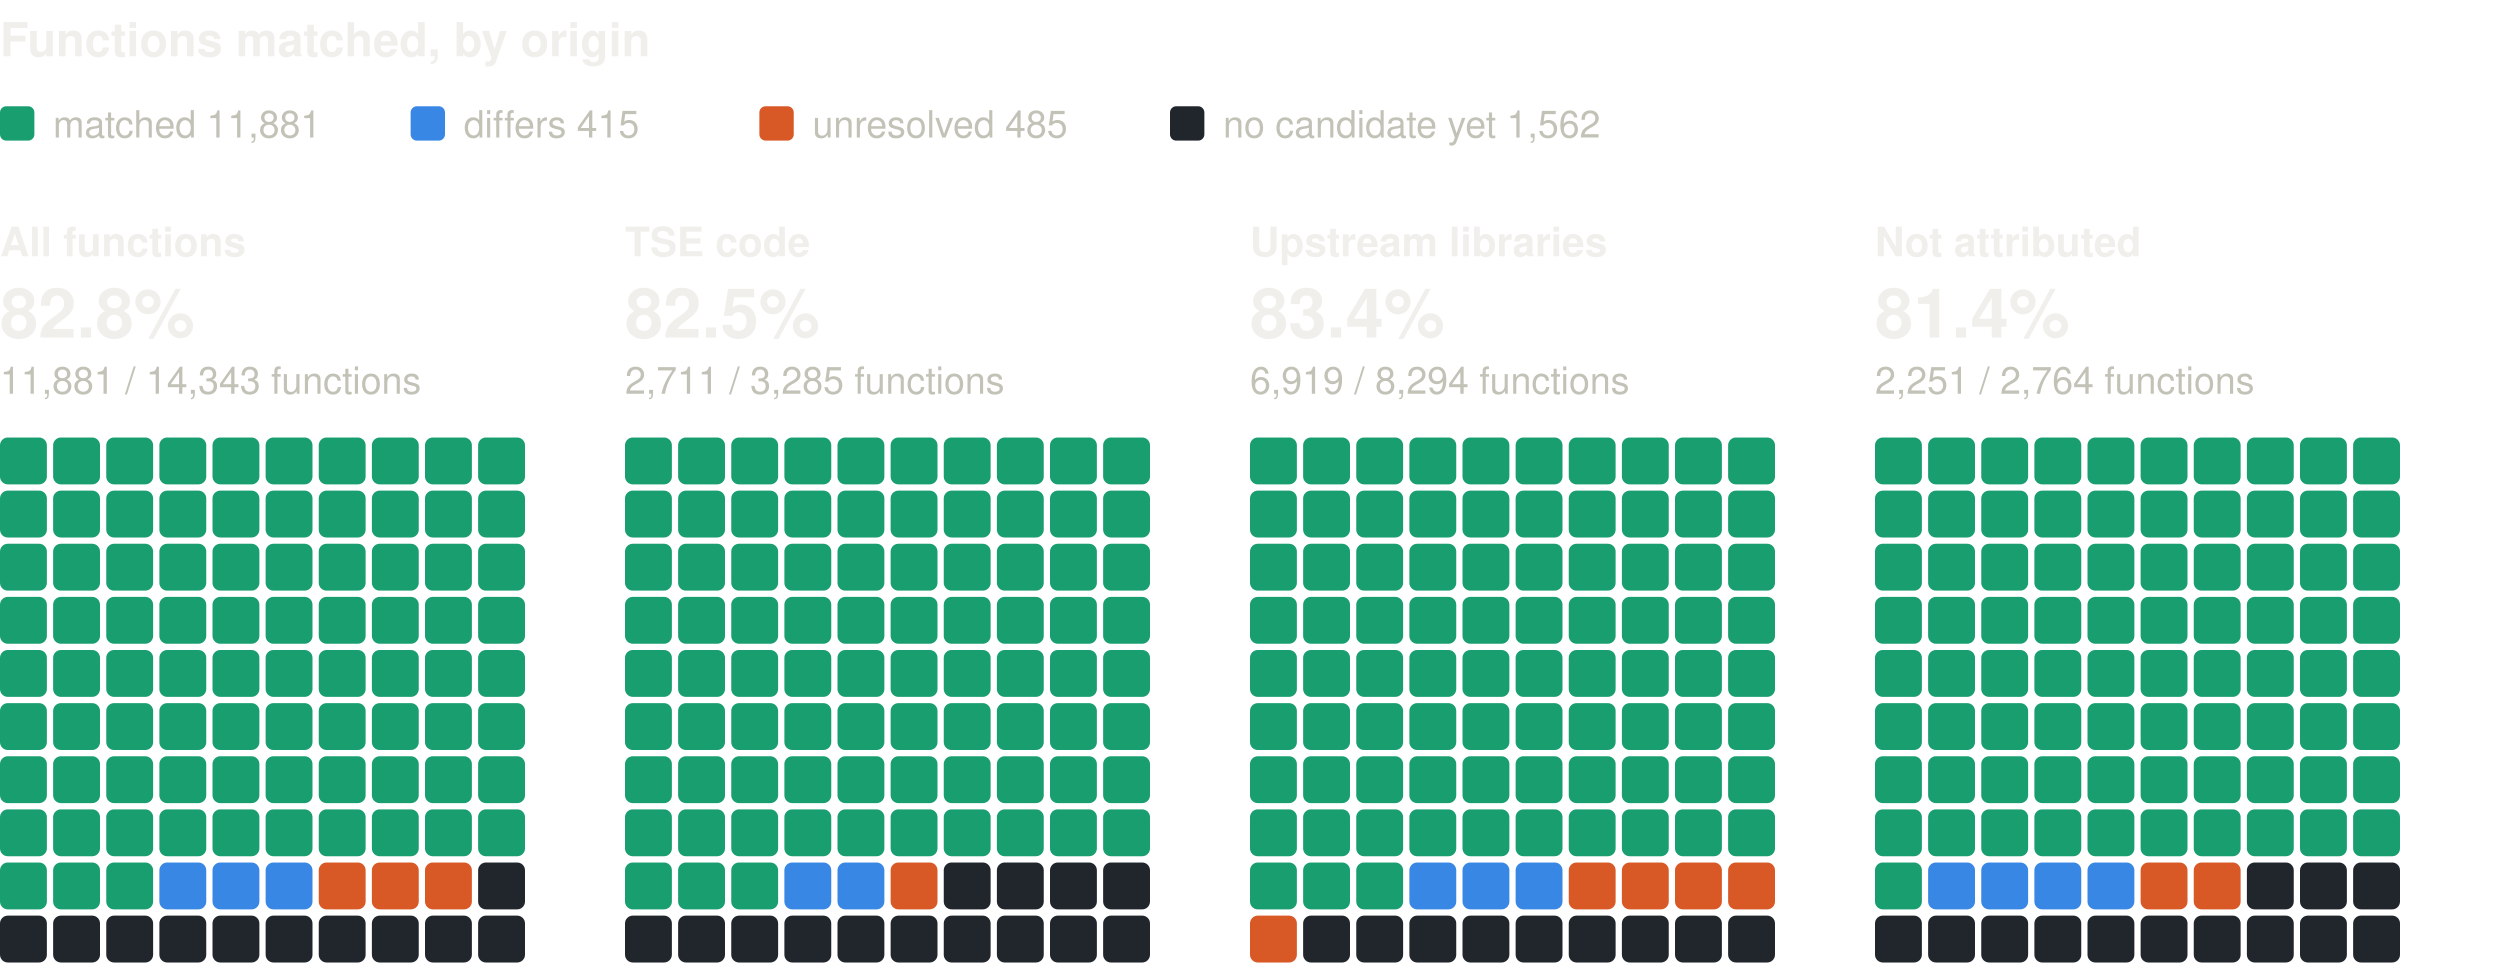
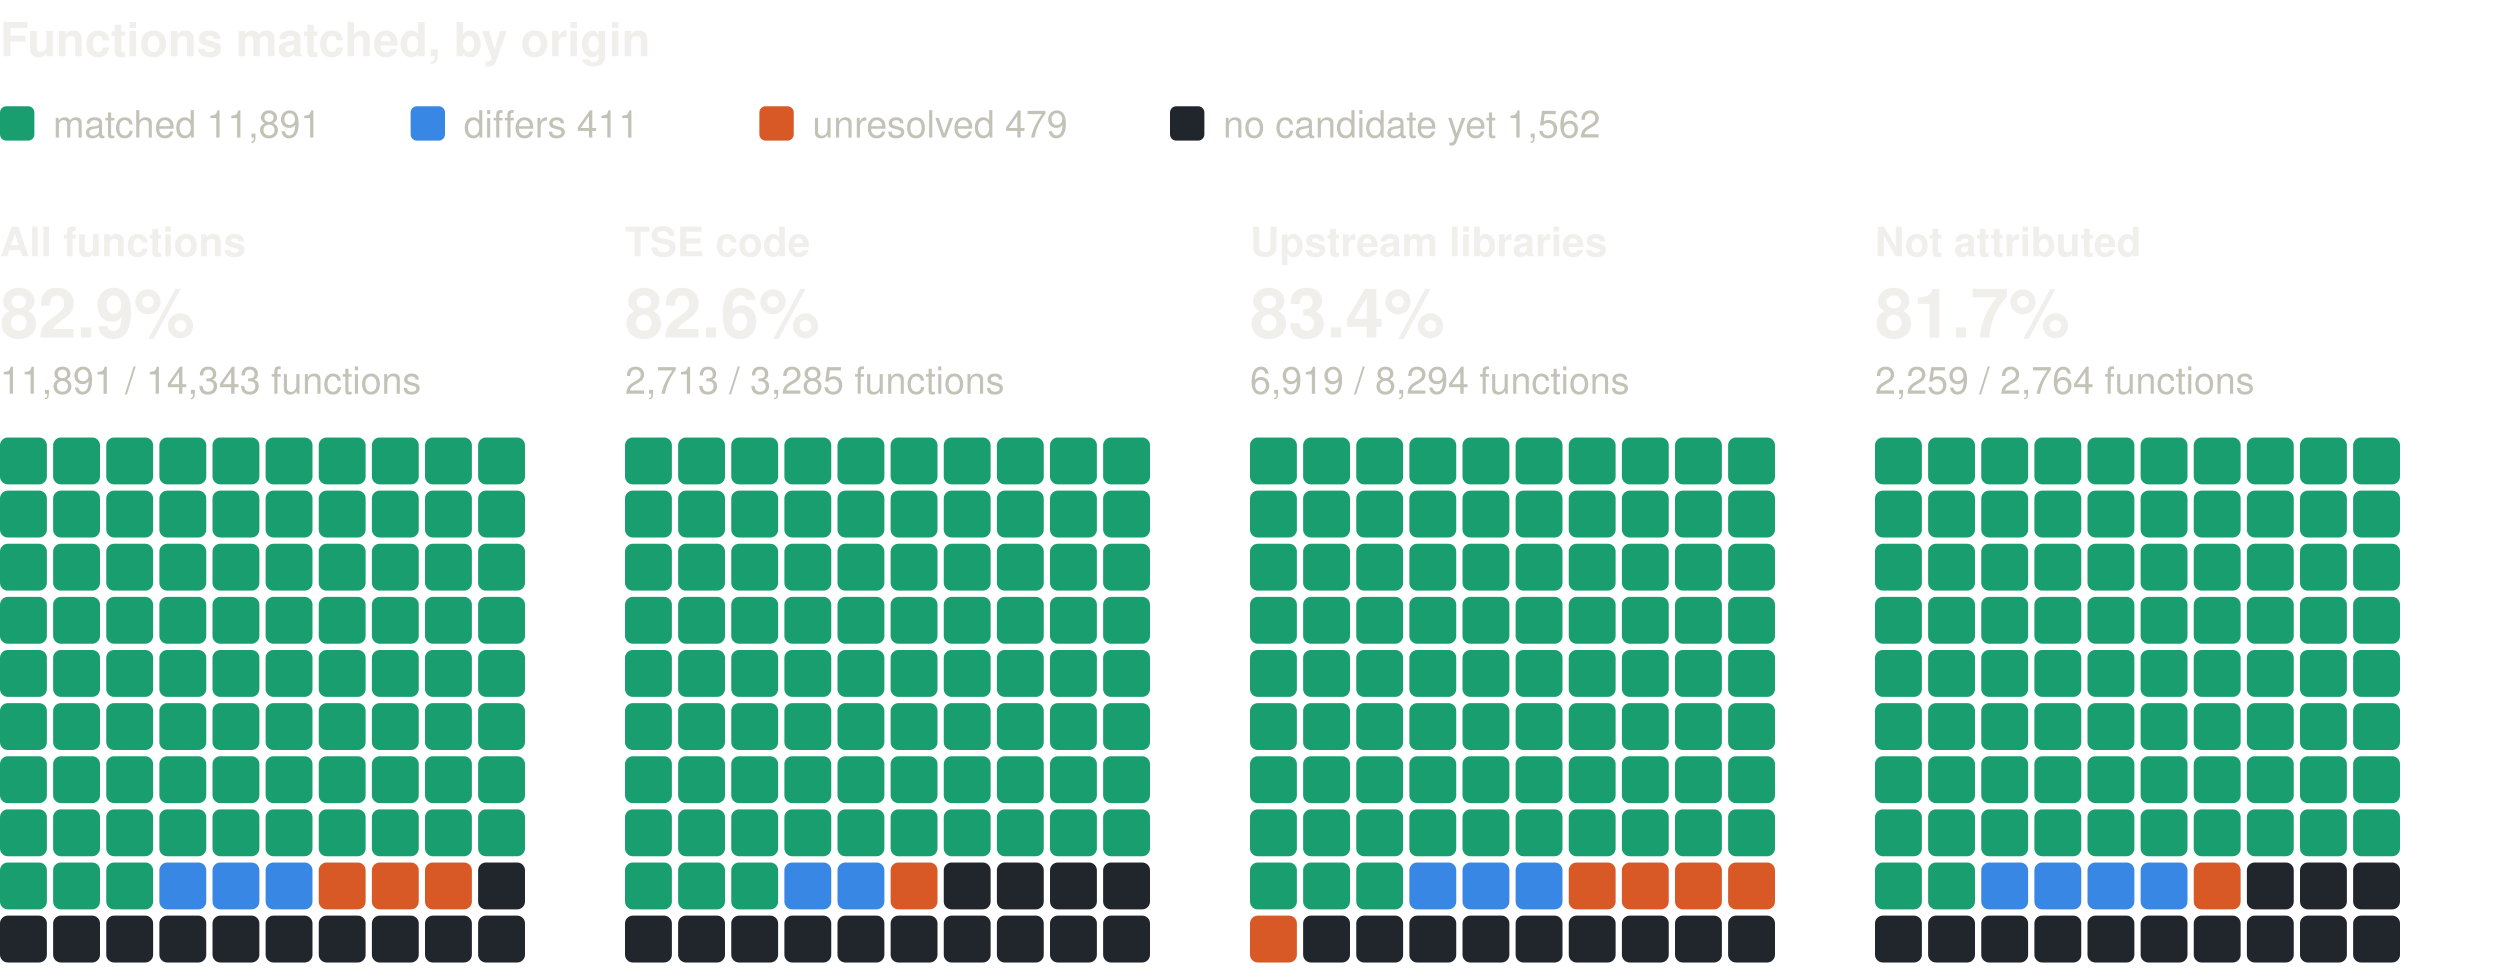
<svg xmlns="http://www.w3.org/2000/svg" width="800" height="310" viewBox="0 0 800 310" role="img" aria-label="Functions matched, by origin: one square per percent, coloured by verdict" font-family="system-ui, -apple-system, 'Segoe UI', Helvetica, Arial, sans-serif">
  <text x="0" y="18" font-size="15" fill="#f0efec" font-weight="600">Functions matched, by origin</text>
  <rect x="0" y="34" width="11" height="11" rx="2" fill="#199e70" />
-   <text x="17" y="44" font-size="12" fill="#c3c2b7">matched 11,881</text>
+   <text x="17" y="44" font-size="12" fill="#c3c2b7">matched 11,891</text>
  <rect x="131.4" y="34" width="11" height="11" rx="2" fill="#3987e5" />
-   <text x="148.4" y="44" font-size="12" fill="#c3c2b7">differs 415</text>
+   <text x="148.4" y="44" font-size="12" fill="#c3c2b7">differs 411</text>
  <rect x="243" y="34" width="11" height="11" rx="2" fill="#d95926" />
-   <text x="260" y="44" font-size="12" fill="#c3c2b7">unresolved 485</text>
+   <text x="260" y="44" font-size="12" fill="#c3c2b7">unresolved 479</text>
  <rect x="374.4" y="34" width="11" height="11" rx="2" fill="#21262d" />
  <text x="391.4" y="44" font-size="12" fill="#c3c2b7">no candidate yet 1,562</text>
  <text x="0" y="82" font-size="13" fill="#f0efec" font-weight="600">All functions</text>
-   <text x="0" y="108" font-size="22" fill="#f0efec" font-weight="600">82.8%</text>
-   <text x="0" y="126" font-size="12" fill="#c3c2b7">11,881 / 14,343 functions</text>
+   <text x="0" y="108" font-size="22" fill="#f0efec" font-weight="600">82.9%</text>
+   <text x="0" y="126" font-size="12" fill="#c3c2b7">11,891 / 14,343 functions</text>
  <rect x="0" y="140" width="15" height="15" rx="2.5" fill="#199e70" />
  <rect x="17" y="140" width="15" height="15" rx="2.5" fill="#199e70" />
  <rect x="34" y="140" width="15" height="15" rx="2.5" fill="#199e70" />
  <rect x="51" y="140" width="15" height="15" rx="2.5" fill="#199e70" />
  <rect x="68" y="140" width="15" height="15" rx="2.5" fill="#199e70" />
  <rect x="85" y="140" width="15" height="15" rx="2.5" fill="#199e70" />
  <rect x="102" y="140" width="15" height="15" rx="2.5" fill="#199e70" />
  <rect x="119" y="140" width="15" height="15" rx="2.5" fill="#199e70" />
  <rect x="136" y="140" width="15" height="15" rx="2.5" fill="#199e70" />
  <rect x="153" y="140" width="15" height="15" rx="2.5" fill="#199e70" />
  <rect x="0" y="157" width="15" height="15" rx="2.5" fill="#199e70" />
  <rect x="17" y="157" width="15" height="15" rx="2.5" fill="#199e70" />
  <rect x="34" y="157" width="15" height="15" rx="2.5" fill="#199e70" />
  <rect x="51" y="157" width="15" height="15" rx="2.5" fill="#199e70" />
  <rect x="68" y="157" width="15" height="15" rx="2.5" fill="#199e70" />
  <rect x="85" y="157" width="15" height="15" rx="2.5" fill="#199e70" />
  <rect x="102" y="157" width="15" height="15" rx="2.5" fill="#199e70" />
  <rect x="119" y="157" width="15" height="15" rx="2.5" fill="#199e70" />
  <rect x="136" y="157" width="15" height="15" rx="2.5" fill="#199e70" />
  <rect x="153" y="157" width="15" height="15" rx="2.5" fill="#199e70" />
  <rect x="0" y="174" width="15" height="15" rx="2.5" fill="#199e70" />
  <rect x="17" y="174" width="15" height="15" rx="2.5" fill="#199e70" />
  <rect x="34" y="174" width="15" height="15" rx="2.5" fill="#199e70" />
  <rect x="51" y="174" width="15" height="15" rx="2.5" fill="#199e70" />
  <rect x="68" y="174" width="15" height="15" rx="2.5" fill="#199e70" />
  <rect x="85" y="174" width="15" height="15" rx="2.5" fill="#199e70" />
  <rect x="102" y="174" width="15" height="15" rx="2.5" fill="#199e70" />
  <rect x="119" y="174" width="15" height="15" rx="2.5" fill="#199e70" />
  <rect x="136" y="174" width="15" height="15" rx="2.5" fill="#199e70" />
  <rect x="153" y="174" width="15" height="15" rx="2.5" fill="#199e70" />
  <rect x="0" y="191" width="15" height="15" rx="2.5" fill="#199e70" />
  <rect x="17" y="191" width="15" height="15" rx="2.5" fill="#199e70" />
  <rect x="34" y="191" width="15" height="15" rx="2.5" fill="#199e70" />
  <rect x="51" y="191" width="15" height="15" rx="2.5" fill="#199e70" />
  <rect x="68" y="191" width="15" height="15" rx="2.5" fill="#199e70" />
  <rect x="85" y="191" width="15" height="15" rx="2.5" fill="#199e70" />
  <rect x="102" y="191" width="15" height="15" rx="2.5" fill="#199e70" />
  <rect x="119" y="191" width="15" height="15" rx="2.5" fill="#199e70" />
  <rect x="136" y="191" width="15" height="15" rx="2.5" fill="#199e70" />
  <rect x="153" y="191" width="15" height="15" rx="2.5" fill="#199e70" />
  <rect x="0" y="208" width="15" height="15" rx="2.5" fill="#199e70" />
  <rect x="17" y="208" width="15" height="15" rx="2.5" fill="#199e70" />
  <rect x="34" y="208" width="15" height="15" rx="2.5" fill="#199e70" />
  <rect x="51" y="208" width="15" height="15" rx="2.5" fill="#199e70" />
  <rect x="68" y="208" width="15" height="15" rx="2.5" fill="#199e70" />
  <rect x="85" y="208" width="15" height="15" rx="2.5" fill="#199e70" />
  <rect x="102" y="208" width="15" height="15" rx="2.5" fill="#199e70" />
  <rect x="119" y="208" width="15" height="15" rx="2.5" fill="#199e70" />
  <rect x="136" y="208" width="15" height="15" rx="2.5" fill="#199e70" />
  <rect x="153" y="208" width="15" height="15" rx="2.5" fill="#199e70" />
  <rect x="0" y="225" width="15" height="15" rx="2.5" fill="#199e70" />
  <rect x="17" y="225" width="15" height="15" rx="2.5" fill="#199e70" />
  <rect x="34" y="225" width="15" height="15" rx="2.5" fill="#199e70" />
  <rect x="51" y="225" width="15" height="15" rx="2.5" fill="#199e70" />
  <rect x="68" y="225" width="15" height="15" rx="2.5" fill="#199e70" />
  <rect x="85" y="225" width="15" height="15" rx="2.5" fill="#199e70" />
  <rect x="102" y="225" width="15" height="15" rx="2.5" fill="#199e70" />
  <rect x="119" y="225" width="15" height="15" rx="2.5" fill="#199e70" />
  <rect x="136" y="225" width="15" height="15" rx="2.5" fill="#199e70" />
  <rect x="153" y="225" width="15" height="15" rx="2.5" fill="#199e70" />
  <rect x="0" y="242" width="15" height="15" rx="2.5" fill="#199e70" />
  <rect x="17" y="242" width="15" height="15" rx="2.5" fill="#199e70" />
  <rect x="34" y="242" width="15" height="15" rx="2.5" fill="#199e70" />
  <rect x="51" y="242" width="15" height="15" rx="2.5" fill="#199e70" />
  <rect x="68" y="242" width="15" height="15" rx="2.5" fill="#199e70" />
  <rect x="85" y="242" width="15" height="15" rx="2.5" fill="#199e70" />
  <rect x="102" y="242" width="15" height="15" rx="2.5" fill="#199e70" />
  <rect x="119" y="242" width="15" height="15" rx="2.5" fill="#199e70" />
  <rect x="136" y="242" width="15" height="15" rx="2.5" fill="#199e70" />
  <rect x="153" y="242" width="15" height="15" rx="2.5" fill="#199e70" />
  <rect x="0" y="259" width="15" height="15" rx="2.5" fill="#199e70" />
  <rect x="17" y="259" width="15" height="15" rx="2.5" fill="#199e70" />
  <rect x="34" y="259" width="15" height="15" rx="2.5" fill="#199e70" />
  <rect x="51" y="259" width="15" height="15" rx="2.5" fill="#199e70" />
  <rect x="68" y="259" width="15" height="15" rx="2.5" fill="#199e70" />
  <rect x="85" y="259" width="15" height="15" rx="2.5" fill="#199e70" />
  <rect x="102" y="259" width="15" height="15" rx="2.5" fill="#199e70" />
  <rect x="119" y="259" width="15" height="15" rx="2.5" fill="#199e70" />
  <rect x="136" y="259" width="15" height="15" rx="2.5" fill="#199e70" />
  <rect x="153" y="259" width="15" height="15" rx="2.5" fill="#199e70" />
  <rect x="0" y="276" width="15" height="15" rx="2.5" fill="#199e70" />
  <rect x="17" y="276" width="15" height="15" rx="2.5" fill="#199e70" />
  <rect x="34" y="276" width="15" height="15" rx="2.5" fill="#199e70" />
  <rect x="51" y="276" width="15" height="15" rx="2.5" fill="#3987e5" />
  <rect x="68" y="276" width="15" height="15" rx="2.5" fill="#3987e5" />
  <rect x="85" y="276" width="15" height="15" rx="2.5" fill="#3987e5" />
  <rect x="102" y="276" width="15" height="15" rx="2.5" fill="#d95926" />
  <rect x="119" y="276" width="15" height="15" rx="2.5" fill="#d95926" />
  <rect x="136" y="276" width="15" height="15" rx="2.5" fill="#d95926" />
  <rect x="153" y="276" width="15" height="15" rx="2.5" fill="#21262d" />
  <rect x="0" y="293" width="15" height="15" rx="2.5" fill="#21262d" />
  <rect x="17" y="293" width="15" height="15" rx="2.5" fill="#21262d" />
  <rect x="34" y="293" width="15" height="15" rx="2.5" fill="#21262d" />
  <rect x="51" y="293" width="15" height="15" rx="2.5" fill="#21262d" />
  <rect x="68" y="293" width="15" height="15" rx="2.5" fill="#21262d" />
  <rect x="85" y="293" width="15" height="15" rx="2.5" fill="#21262d" />
  <rect x="102" y="293" width="15" height="15" rx="2.5" fill="#21262d" />
  <rect x="119" y="293" width="15" height="15" rx="2.5" fill="#21262d" />
  <rect x="136" y="293" width="15" height="15" rx="2.5" fill="#21262d" />
  <rect x="153" y="293" width="15" height="15" rx="2.5" fill="#21262d" />
  <text x="200" y="82" font-size="13" fill="#f0efec" font-weight="600">TSE code</text>
-   <text x="200" y="108" font-size="22" fill="#f0efec" font-weight="600">82.5%</text>
-   <text x="200" y="126" font-size="12" fill="#c3c2b7">2,711 / 3,285 functions</text>
+   <text x="200" y="108" font-size="22" fill="#f0efec" font-weight="600">82.6%</text>
+   <text x="200" y="126" font-size="12" fill="#c3c2b7">2,713 / 3,285 functions</text>
  <rect x="200" y="140" width="15" height="15" rx="2.5" fill="#199e70" />
  <rect x="217" y="140" width="15" height="15" rx="2.5" fill="#199e70" />
  <rect x="234" y="140" width="15" height="15" rx="2.5" fill="#199e70" />
  <rect x="251" y="140" width="15" height="15" rx="2.5" fill="#199e70" />
  <rect x="268" y="140" width="15" height="15" rx="2.5" fill="#199e70" />
  <rect x="285" y="140" width="15" height="15" rx="2.5" fill="#199e70" />
  <rect x="302" y="140" width="15" height="15" rx="2.5" fill="#199e70" />
  <rect x="319" y="140" width="15" height="15" rx="2.5" fill="#199e70" />
  <rect x="336" y="140" width="15" height="15" rx="2.5" fill="#199e70" />
  <rect x="353" y="140" width="15" height="15" rx="2.5" fill="#199e70" />
  <rect x="200" y="157" width="15" height="15" rx="2.5" fill="#199e70" />
  <rect x="217" y="157" width="15" height="15" rx="2.5" fill="#199e70" />
  <rect x="234" y="157" width="15" height="15" rx="2.5" fill="#199e70" />
  <rect x="251" y="157" width="15" height="15" rx="2.5" fill="#199e70" />
  <rect x="268" y="157" width="15" height="15" rx="2.5" fill="#199e70" />
  <rect x="285" y="157" width="15" height="15" rx="2.5" fill="#199e70" />
  <rect x="302" y="157" width="15" height="15" rx="2.5" fill="#199e70" />
  <rect x="319" y="157" width="15" height="15" rx="2.5" fill="#199e70" />
  <rect x="336" y="157" width="15" height="15" rx="2.5" fill="#199e70" />
  <rect x="353" y="157" width="15" height="15" rx="2.5" fill="#199e70" />
  <rect x="200" y="174" width="15" height="15" rx="2.5" fill="#199e70" />
  <rect x="217" y="174" width="15" height="15" rx="2.5" fill="#199e70" />
  <rect x="234" y="174" width="15" height="15" rx="2.5" fill="#199e70" />
  <rect x="251" y="174" width="15" height="15" rx="2.5" fill="#199e70" />
  <rect x="268" y="174" width="15" height="15" rx="2.5" fill="#199e70" />
  <rect x="285" y="174" width="15" height="15" rx="2.5" fill="#199e70" />
  <rect x="302" y="174" width="15" height="15" rx="2.5" fill="#199e70" />
  <rect x="319" y="174" width="15" height="15" rx="2.5" fill="#199e70" />
  <rect x="336" y="174" width="15" height="15" rx="2.5" fill="#199e70" />
  <rect x="353" y="174" width="15" height="15" rx="2.5" fill="#199e70" />
  <rect x="200" y="191" width="15" height="15" rx="2.5" fill="#199e70" />
  <rect x="217" y="191" width="15" height="15" rx="2.5" fill="#199e70" />
  <rect x="234" y="191" width="15" height="15" rx="2.5" fill="#199e70" />
  <rect x="251" y="191" width="15" height="15" rx="2.5" fill="#199e70" />
  <rect x="268" y="191" width="15" height="15" rx="2.5" fill="#199e70" />
  <rect x="285" y="191" width="15" height="15" rx="2.5" fill="#199e70" />
  <rect x="302" y="191" width="15" height="15" rx="2.5" fill="#199e70" />
  <rect x="319" y="191" width="15" height="15" rx="2.5" fill="#199e70" />
  <rect x="336" y="191" width="15" height="15" rx="2.5" fill="#199e70" />
  <rect x="353" y="191" width="15" height="15" rx="2.5" fill="#199e70" />
  <rect x="200" y="208" width="15" height="15" rx="2.5" fill="#199e70" />
  <rect x="217" y="208" width="15" height="15" rx="2.5" fill="#199e70" />
  <rect x="234" y="208" width="15" height="15" rx="2.5" fill="#199e70" />
  <rect x="251" y="208" width="15" height="15" rx="2.5" fill="#199e70" />
  <rect x="268" y="208" width="15" height="15" rx="2.5" fill="#199e70" />
  <rect x="285" y="208" width="15" height="15" rx="2.5" fill="#199e70" />
  <rect x="302" y="208" width="15" height="15" rx="2.5" fill="#199e70" />
  <rect x="319" y="208" width="15" height="15" rx="2.5" fill="#199e70" />
  <rect x="336" y="208" width="15" height="15" rx="2.5" fill="#199e70" />
  <rect x="353" y="208" width="15" height="15" rx="2.5" fill="#199e70" />
  <rect x="200" y="225" width="15" height="15" rx="2.5" fill="#199e70" />
  <rect x="217" y="225" width="15" height="15" rx="2.5" fill="#199e70" />
  <rect x="234" y="225" width="15" height="15" rx="2.5" fill="#199e70" />
  <rect x="251" y="225" width="15" height="15" rx="2.5" fill="#199e70" />
  <rect x="268" y="225" width="15" height="15" rx="2.5" fill="#199e70" />
  <rect x="285" y="225" width="15" height="15" rx="2.5" fill="#199e70" />
  <rect x="302" y="225" width="15" height="15" rx="2.5" fill="#199e70" />
  <rect x="319" y="225" width="15" height="15" rx="2.5" fill="#199e70" />
  <rect x="336" y="225" width="15" height="15" rx="2.5" fill="#199e70" />
  <rect x="353" y="225" width="15" height="15" rx="2.5" fill="#199e70" />
  <rect x="200" y="242" width="15" height="15" rx="2.5" fill="#199e70" />
  <rect x="217" y="242" width="15" height="15" rx="2.5" fill="#199e70" />
  <rect x="234" y="242" width="15" height="15" rx="2.5" fill="#199e70" />
  <rect x="251" y="242" width="15" height="15" rx="2.5" fill="#199e70" />
  <rect x="268" y="242" width="15" height="15" rx="2.5" fill="#199e70" />
  <rect x="285" y="242" width="15" height="15" rx="2.5" fill="#199e70" />
  <rect x="302" y="242" width="15" height="15" rx="2.5" fill="#199e70" />
  <rect x="319" y="242" width="15" height="15" rx="2.5" fill="#199e70" />
  <rect x="336" y="242" width="15" height="15" rx="2.5" fill="#199e70" />
  <rect x="353" y="242" width="15" height="15" rx="2.5" fill="#199e70" />
  <rect x="200" y="259" width="15" height="15" rx="2.5" fill="#199e70" />
  <rect x="217" y="259" width="15" height="15" rx="2.5" fill="#199e70" />
  <rect x="234" y="259" width="15" height="15" rx="2.5" fill="#199e70" />
  <rect x="251" y="259" width="15" height="15" rx="2.5" fill="#199e70" />
  <rect x="268" y="259" width="15" height="15" rx="2.5" fill="#199e70" />
  <rect x="285" y="259" width="15" height="15" rx="2.5" fill="#199e70" />
  <rect x="302" y="259" width="15" height="15" rx="2.5" fill="#199e70" />
  <rect x="319" y="259" width="15" height="15" rx="2.5" fill="#199e70" />
  <rect x="336" y="259" width="15" height="15" rx="2.5" fill="#199e70" />
  <rect x="353" y="259" width="15" height="15" rx="2.5" fill="#199e70" />
  <rect x="200" y="276" width="15" height="15" rx="2.5" fill="#199e70" />
  <rect x="217" y="276" width="15" height="15" rx="2.5" fill="#199e70" />
  <rect x="234" y="276" width="15" height="15" rx="2.5" fill="#199e70" />
  <rect x="251" y="276" width="15" height="15" rx="2.5" fill="#3987e5" />
  <rect x="268" y="276" width="15" height="15" rx="2.5" fill="#3987e5" />
  <rect x="285" y="276" width="15" height="15" rx="2.5" fill="#d95926" />
  <rect x="302" y="276" width="15" height="15" rx="2.5" fill="#21262d" />
  <rect x="319" y="276" width="15" height="15" rx="2.5" fill="#21262d" />
  <rect x="336" y="276" width="15" height="15" rx="2.5" fill="#21262d" />
  <rect x="353" y="276" width="15" height="15" rx="2.5" fill="#21262d" />
  <rect x="200" y="293" width="15" height="15" rx="2.5" fill="#21262d" />
  <rect x="217" y="293" width="15" height="15" rx="2.5" fill="#21262d" />
  <rect x="234" y="293" width="15" height="15" rx="2.5" fill="#21262d" />
  <rect x="251" y="293" width="15" height="15" rx="2.5" fill="#21262d" />
  <rect x="268" y="293" width="15" height="15" rx="2.5" fill="#21262d" />
  <rect x="285" y="293" width="15" height="15" rx="2.5" fill="#21262d" />
  <rect x="302" y="293" width="15" height="15" rx="2.5" fill="#21262d" />
  <rect x="319" y="293" width="15" height="15" rx="2.5" fill="#21262d" />
  <rect x="336" y="293" width="15" height="15" rx="2.5" fill="#21262d" />
  <rect x="353" y="293" width="15" height="15" rx="2.5" fill="#21262d" />
  <text x="400" y="82" font-size="13" fill="#f0efec" font-weight="600">Upstream libraries</text>
  <text x="400" y="108" font-size="22" fill="#f0efec" font-weight="600">83.4%</text>
  <text x="400" y="126" font-size="12" fill="#c3c2b7">6,919 / 8,294 functions</text>
  <rect x="400" y="140" width="15" height="15" rx="2.5" fill="#199e70" />
  <rect x="417" y="140" width="15" height="15" rx="2.5" fill="#199e70" />
  <rect x="434" y="140" width="15" height="15" rx="2.5" fill="#199e70" />
  <rect x="451" y="140" width="15" height="15" rx="2.5" fill="#199e70" />
  <rect x="468" y="140" width="15" height="15" rx="2.5" fill="#199e70" />
  <rect x="485" y="140" width="15" height="15" rx="2.5" fill="#199e70" />
  <rect x="502" y="140" width="15" height="15" rx="2.5" fill="#199e70" />
  <rect x="519" y="140" width="15" height="15" rx="2.5" fill="#199e70" />
  <rect x="536" y="140" width="15" height="15" rx="2.5" fill="#199e70" />
  <rect x="553" y="140" width="15" height="15" rx="2.5" fill="#199e70" />
  <rect x="400" y="157" width="15" height="15" rx="2.5" fill="#199e70" />
  <rect x="417" y="157" width="15" height="15" rx="2.5" fill="#199e70" />
  <rect x="434" y="157" width="15" height="15" rx="2.5" fill="#199e70" />
  <rect x="451" y="157" width="15" height="15" rx="2.5" fill="#199e70" />
  <rect x="468" y="157" width="15" height="15" rx="2.5" fill="#199e70" />
  <rect x="485" y="157" width="15" height="15" rx="2.5" fill="#199e70" />
  <rect x="502" y="157" width="15" height="15" rx="2.5" fill="#199e70" />
  <rect x="519" y="157" width="15" height="15" rx="2.5" fill="#199e70" />
  <rect x="536" y="157" width="15" height="15" rx="2.5" fill="#199e70" />
  <rect x="553" y="157" width="15" height="15" rx="2.5" fill="#199e70" />
  <rect x="400" y="174" width="15" height="15" rx="2.5" fill="#199e70" />
  <rect x="417" y="174" width="15" height="15" rx="2.5" fill="#199e70" />
  <rect x="434" y="174" width="15" height="15" rx="2.5" fill="#199e70" />
  <rect x="451" y="174" width="15" height="15" rx="2.5" fill="#199e70" />
  <rect x="468" y="174" width="15" height="15" rx="2.5" fill="#199e70" />
  <rect x="485" y="174" width="15" height="15" rx="2.5" fill="#199e70" />
  <rect x="502" y="174" width="15" height="15" rx="2.5" fill="#199e70" />
  <rect x="519" y="174" width="15" height="15" rx="2.5" fill="#199e70" />
  <rect x="536" y="174" width="15" height="15" rx="2.5" fill="#199e70" />
  <rect x="553" y="174" width="15" height="15" rx="2.5" fill="#199e70" />
  <rect x="400" y="191" width="15" height="15" rx="2.5" fill="#199e70" />
  <rect x="417" y="191" width="15" height="15" rx="2.5" fill="#199e70" />
  <rect x="434" y="191" width="15" height="15" rx="2.5" fill="#199e70" />
  <rect x="451" y="191" width="15" height="15" rx="2.5" fill="#199e70" />
  <rect x="468" y="191" width="15" height="15" rx="2.5" fill="#199e70" />
  <rect x="485" y="191" width="15" height="15" rx="2.5" fill="#199e70" />
  <rect x="502" y="191" width="15" height="15" rx="2.5" fill="#199e70" />
  <rect x="519" y="191" width="15" height="15" rx="2.5" fill="#199e70" />
  <rect x="536" y="191" width="15" height="15" rx="2.5" fill="#199e70" />
  <rect x="553" y="191" width="15" height="15" rx="2.5" fill="#199e70" />
  <rect x="400" y="208" width="15" height="15" rx="2.5" fill="#199e70" />
  <rect x="417" y="208" width="15" height="15" rx="2.5" fill="#199e70" />
  <rect x="434" y="208" width="15" height="15" rx="2.5" fill="#199e70" />
  <rect x="451" y="208" width="15" height="15" rx="2.5" fill="#199e70" />
  <rect x="468" y="208" width="15" height="15" rx="2.5" fill="#199e70" />
  <rect x="485" y="208" width="15" height="15" rx="2.5" fill="#199e70" />
  <rect x="502" y="208" width="15" height="15" rx="2.5" fill="#199e70" />
  <rect x="519" y="208" width="15" height="15" rx="2.5" fill="#199e70" />
  <rect x="536" y="208" width="15" height="15" rx="2.5" fill="#199e70" />
  <rect x="553" y="208" width="15" height="15" rx="2.5" fill="#199e70" />
  <rect x="400" y="225" width="15" height="15" rx="2.5" fill="#199e70" />
  <rect x="417" y="225" width="15" height="15" rx="2.5" fill="#199e70" />
  <rect x="434" y="225" width="15" height="15" rx="2.5" fill="#199e70" />
  <rect x="451" y="225" width="15" height="15" rx="2.5" fill="#199e70" />
  <rect x="468" y="225" width="15" height="15" rx="2.5" fill="#199e70" />
  <rect x="485" y="225" width="15" height="15" rx="2.5" fill="#199e70" />
  <rect x="502" y="225" width="15" height="15" rx="2.5" fill="#199e70" />
  <rect x="519" y="225" width="15" height="15" rx="2.5" fill="#199e70" />
  <rect x="536" y="225" width="15" height="15" rx="2.5" fill="#199e70" />
  <rect x="553" y="225" width="15" height="15" rx="2.5" fill="#199e70" />
  <rect x="400" y="242" width="15" height="15" rx="2.5" fill="#199e70" />
  <rect x="417" y="242" width="15" height="15" rx="2.5" fill="#199e70" />
  <rect x="434" y="242" width="15" height="15" rx="2.5" fill="#199e70" />
  <rect x="451" y="242" width="15" height="15" rx="2.5" fill="#199e70" />
  <rect x="468" y="242" width="15" height="15" rx="2.5" fill="#199e70" />
  <rect x="485" y="242" width="15" height="15" rx="2.5" fill="#199e70" />
  <rect x="502" y="242" width="15" height="15" rx="2.5" fill="#199e70" />
  <rect x="519" y="242" width="15" height="15" rx="2.5" fill="#199e70" />
  <rect x="536" y="242" width="15" height="15" rx="2.5" fill="#199e70" />
  <rect x="553" y="242" width="15" height="15" rx="2.5" fill="#199e70" />
  <rect x="400" y="259" width="15" height="15" rx="2.5" fill="#199e70" />
  <rect x="417" y="259" width="15" height="15" rx="2.5" fill="#199e70" />
  <rect x="434" y="259" width="15" height="15" rx="2.5" fill="#199e70" />
  <rect x="451" y="259" width="15" height="15" rx="2.5" fill="#199e70" />
  <rect x="468" y="259" width="15" height="15" rx="2.5" fill="#199e70" />
  <rect x="485" y="259" width="15" height="15" rx="2.5" fill="#199e70" />
  <rect x="502" y="259" width="15" height="15" rx="2.5" fill="#199e70" />
  <rect x="519" y="259" width="15" height="15" rx="2.5" fill="#199e70" />
  <rect x="536" y="259" width="15" height="15" rx="2.5" fill="#199e70" />
  <rect x="553" y="259" width="15" height="15" rx="2.5" fill="#199e70" />
  <rect x="400" y="276" width="15" height="15" rx="2.5" fill="#199e70" />
  <rect x="417" y="276" width="15" height="15" rx="2.5" fill="#199e70" />
  <rect x="434" y="276" width="15" height="15" rx="2.5" fill="#199e70" />
  <rect x="451" y="276" width="15" height="15" rx="2.5" fill="#3987e5" />
  <rect x="468" y="276" width="15" height="15" rx="2.5" fill="#3987e5" />
  <rect x="485" y="276" width="15" height="15" rx="2.5" fill="#3987e5" />
  <rect x="502" y="276" width="15" height="15" rx="2.5" fill="#d95926" />
  <rect x="519" y="276" width="15" height="15" rx="2.5" fill="#d95926" />
  <rect x="536" y="276" width="15" height="15" rx="2.5" fill="#d95926" />
  <rect x="553" y="276" width="15" height="15" rx="2.5" fill="#d95926" />
  <rect x="400" y="293" width="15" height="15" rx="2.5" fill="#d95926" />
  <rect x="417" y="293" width="15" height="15" rx="2.5" fill="#21262d" />
  <rect x="434" y="293" width="15" height="15" rx="2.5" fill="#21262d" />
  <rect x="451" y="293" width="15" height="15" rx="2.5" fill="#21262d" />
  <rect x="468" y="293" width="15" height="15" rx="2.5" fill="#21262d" />
  <rect x="485" y="293" width="15" height="15" rx="2.5" fill="#21262d" />
  <rect x="502" y="293" width="15" height="15" rx="2.5" fill="#21262d" />
  <rect x="519" y="293" width="15" height="15" rx="2.5" fill="#21262d" />
  <rect x="536" y="293" width="15" height="15" rx="2.5" fill="#21262d" />
  <rect x="553" y="293" width="15" height="15" rx="2.5" fill="#21262d" />
  <text x="600" y="82" font-size="13" fill="#f0efec" font-weight="600">Not attributed</text>
-   <text x="600" y="108" font-size="22" fill="#f0efec" font-weight="600">81.4%</text>
-   <text x="600" y="126" font-size="12" fill="#c3c2b7">2,251 / 2,764 functions</text>
+   <text x="600" y="108" font-size="22" fill="#f0efec" font-weight="600">81.7%</text>
+   <text x="600" y="126" font-size="12" fill="#c3c2b7">2,259 / 2,764 functions</text>
  <rect x="600" y="140" width="15" height="15" rx="2.5" fill="#199e70" />
  <rect x="617" y="140" width="15" height="15" rx="2.5" fill="#199e70" />
  <rect x="634" y="140" width="15" height="15" rx="2.5" fill="#199e70" />
  <rect x="651" y="140" width="15" height="15" rx="2.5" fill="#199e70" />
  <rect x="668" y="140" width="15" height="15" rx="2.5" fill="#199e70" />
  <rect x="685" y="140" width="15" height="15" rx="2.5" fill="#199e70" />
  <rect x="702" y="140" width="15" height="15" rx="2.5" fill="#199e70" />
  <rect x="719" y="140" width="15" height="15" rx="2.5" fill="#199e70" />
  <rect x="736" y="140" width="15" height="15" rx="2.5" fill="#199e70" />
  <rect x="753" y="140" width="15" height="15" rx="2.5" fill="#199e70" />
  <rect x="600" y="157" width="15" height="15" rx="2.5" fill="#199e70" />
  <rect x="617" y="157" width="15" height="15" rx="2.5" fill="#199e70" />
  <rect x="634" y="157" width="15" height="15" rx="2.5" fill="#199e70" />
  <rect x="651" y="157" width="15" height="15" rx="2.5" fill="#199e70" />
  <rect x="668" y="157" width="15" height="15" rx="2.5" fill="#199e70" />
  <rect x="685" y="157" width="15" height="15" rx="2.5" fill="#199e70" />
  <rect x="702" y="157" width="15" height="15" rx="2.5" fill="#199e70" />
  <rect x="719" y="157" width="15" height="15" rx="2.5" fill="#199e70" />
  <rect x="736" y="157" width="15" height="15" rx="2.5" fill="#199e70" />
  <rect x="753" y="157" width="15" height="15" rx="2.5" fill="#199e70" />
  <rect x="600" y="174" width="15" height="15" rx="2.5" fill="#199e70" />
  <rect x="617" y="174" width="15" height="15" rx="2.5" fill="#199e70" />
  <rect x="634" y="174" width="15" height="15" rx="2.5" fill="#199e70" />
  <rect x="651" y="174" width="15" height="15" rx="2.5" fill="#199e70" />
  <rect x="668" y="174" width="15" height="15" rx="2.5" fill="#199e70" />
  <rect x="685" y="174" width="15" height="15" rx="2.5" fill="#199e70" />
  <rect x="702" y="174" width="15" height="15" rx="2.5" fill="#199e70" />
  <rect x="719" y="174" width="15" height="15" rx="2.5" fill="#199e70" />
  <rect x="736" y="174" width="15" height="15" rx="2.5" fill="#199e70" />
  <rect x="753" y="174" width="15" height="15" rx="2.5" fill="#199e70" />
  <rect x="600" y="191" width="15" height="15" rx="2.5" fill="#199e70" />
  <rect x="617" y="191" width="15" height="15" rx="2.5" fill="#199e70" />
  <rect x="634" y="191" width="15" height="15" rx="2.5" fill="#199e70" />
  <rect x="651" y="191" width="15" height="15" rx="2.5" fill="#199e70" />
  <rect x="668" y="191" width="15" height="15" rx="2.5" fill="#199e70" />
  <rect x="685" y="191" width="15" height="15" rx="2.5" fill="#199e70" />
  <rect x="702" y="191" width="15" height="15" rx="2.5" fill="#199e70" />
  <rect x="719" y="191" width="15" height="15" rx="2.5" fill="#199e70" />
  <rect x="736" y="191" width="15" height="15" rx="2.5" fill="#199e70" />
  <rect x="753" y="191" width="15" height="15" rx="2.5" fill="#199e70" />
  <rect x="600" y="208" width="15" height="15" rx="2.5" fill="#199e70" />
  <rect x="617" y="208" width="15" height="15" rx="2.5" fill="#199e70" />
  <rect x="634" y="208" width="15" height="15" rx="2.5" fill="#199e70" />
  <rect x="651" y="208" width="15" height="15" rx="2.5" fill="#199e70" />
  <rect x="668" y="208" width="15" height="15" rx="2.5" fill="#199e70" />
  <rect x="685" y="208" width="15" height="15" rx="2.5" fill="#199e70" />
  <rect x="702" y="208" width="15" height="15" rx="2.5" fill="#199e70" />
  <rect x="719" y="208" width="15" height="15" rx="2.5" fill="#199e70" />
  <rect x="736" y="208" width="15" height="15" rx="2.5" fill="#199e70" />
  <rect x="753" y="208" width="15" height="15" rx="2.5" fill="#199e70" />
  <rect x="600" y="225" width="15" height="15" rx="2.5" fill="#199e70" />
  <rect x="617" y="225" width="15" height="15" rx="2.5" fill="#199e70" />
  <rect x="634" y="225" width="15" height="15" rx="2.5" fill="#199e70" />
  <rect x="651" y="225" width="15" height="15" rx="2.5" fill="#199e70" />
  <rect x="668" y="225" width="15" height="15" rx="2.5" fill="#199e70" />
  <rect x="685" y="225" width="15" height="15" rx="2.5" fill="#199e70" />
  <rect x="702" y="225" width="15" height="15" rx="2.5" fill="#199e70" />
  <rect x="719" y="225" width="15" height="15" rx="2.5" fill="#199e70" />
  <rect x="736" y="225" width="15" height="15" rx="2.5" fill="#199e70" />
  <rect x="753" y="225" width="15" height="15" rx="2.5" fill="#199e70" />
  <rect x="600" y="242" width="15" height="15" rx="2.5" fill="#199e70" />
  <rect x="617" y="242" width="15" height="15" rx="2.5" fill="#199e70" />
  <rect x="634" y="242" width="15" height="15" rx="2.5" fill="#199e70" />
  <rect x="651" y="242" width="15" height="15" rx="2.5" fill="#199e70" />
  <rect x="668" y="242" width="15" height="15" rx="2.5" fill="#199e70" />
  <rect x="685" y="242" width="15" height="15" rx="2.5" fill="#199e70" />
  <rect x="702" y="242" width="15" height="15" rx="2.5" fill="#199e70" />
  <rect x="719" y="242" width="15" height="15" rx="2.5" fill="#199e70" />
  <rect x="736" y="242" width="15" height="15" rx="2.5" fill="#199e70" />
  <rect x="753" y="242" width="15" height="15" rx="2.5" fill="#199e70" />
  <rect x="600" y="259" width="15" height="15" rx="2.5" fill="#199e70" />
  <rect x="617" y="259" width="15" height="15" rx="2.5" fill="#199e70" />
  <rect x="634" y="259" width="15" height="15" rx="2.5" fill="#199e70" />
  <rect x="651" y="259" width="15" height="15" rx="2.5" fill="#199e70" />
  <rect x="668" y="259" width="15" height="15" rx="2.5" fill="#199e70" />
  <rect x="685" y="259" width="15" height="15" rx="2.5" fill="#199e70" />
  <rect x="702" y="259" width="15" height="15" rx="2.5" fill="#199e70" />
  <rect x="719" y="259" width="15" height="15" rx="2.5" fill="#199e70" />
  <rect x="736" y="259" width="15" height="15" rx="2.5" fill="#199e70" />
  <rect x="753" y="259" width="15" height="15" rx="2.5" fill="#199e70" />
  <rect x="600" y="276" width="15" height="15" rx="2.5" fill="#199e70" />
-   <rect x="617" y="276" width="15" height="15" rx="2.5" fill="#3987e5" />
+   <rect x="617" y="276" width="15" height="15" rx="2.5" fill="#199e70" />
  <rect x="634" y="276" width="15" height="15" rx="2.5" fill="#3987e5" />
  <rect x="651" y="276" width="15" height="15" rx="2.5" fill="#3987e5" />
  <rect x="668" y="276" width="15" height="15" rx="2.5" fill="#3987e5" />
-   <rect x="685" y="276" width="15" height="15" rx="2.5" fill="#d95926" />
+   <rect x="685" y="276" width="15" height="15" rx="2.5" fill="#3987e5" />
  <rect x="702" y="276" width="15" height="15" rx="2.5" fill="#d95926" />
  <rect x="719" y="276" width="15" height="15" rx="2.5" fill="#21262d" />
  <rect x="736" y="276" width="15" height="15" rx="2.5" fill="#21262d" />
  <rect x="753" y="276" width="15" height="15" rx="2.5" fill="#21262d" />
  <rect x="600" y="293" width="15" height="15" rx="2.5" fill="#21262d" />
  <rect x="617" y="293" width="15" height="15" rx="2.5" fill="#21262d" />
  <rect x="634" y="293" width="15" height="15" rx="2.5" fill="#21262d" />
  <rect x="651" y="293" width="15" height="15" rx="2.5" fill="#21262d" />
  <rect x="668" y="293" width="15" height="15" rx="2.5" fill="#21262d" />
  <rect x="685" y="293" width="15" height="15" rx="2.5" fill="#21262d" />
  <rect x="702" y="293" width="15" height="15" rx="2.5" fill="#21262d" />
  <rect x="719" y="293" width="15" height="15" rx="2.5" fill="#21262d" />
  <rect x="736" y="293" width="15" height="15" rx="2.5" fill="#21262d" />
  <rect x="753" y="293" width="15" height="15" rx="2.5" fill="#21262d" />
</svg>
